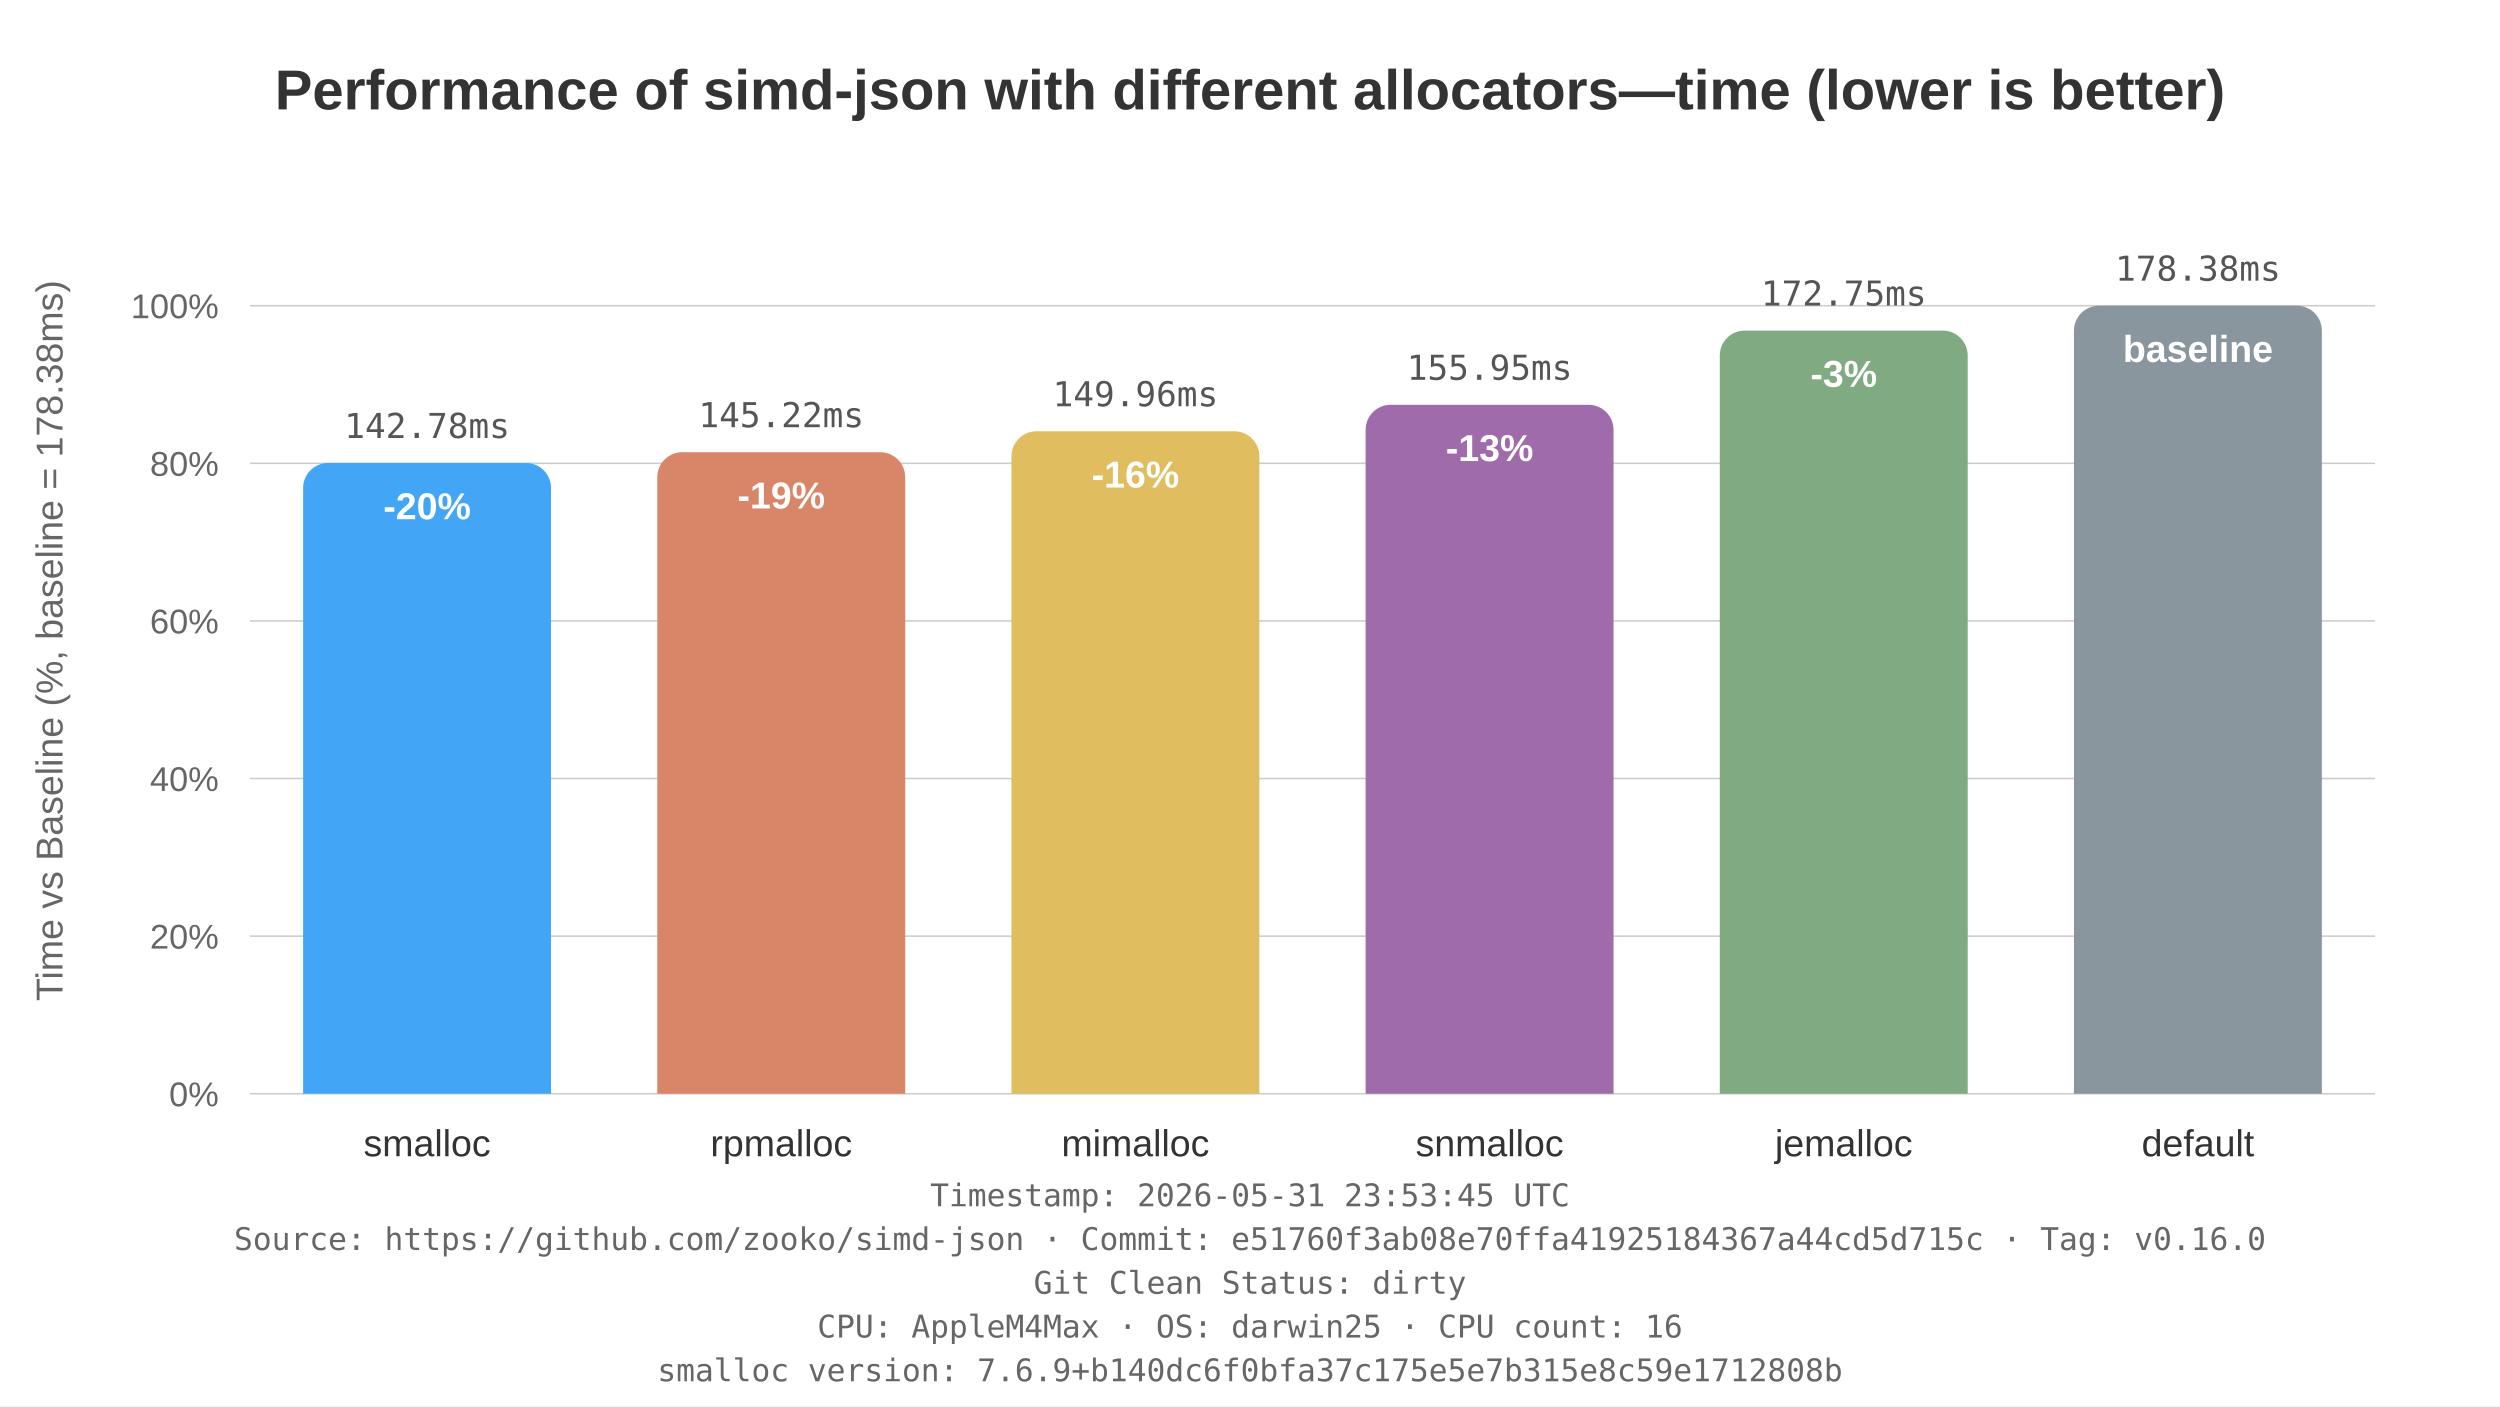
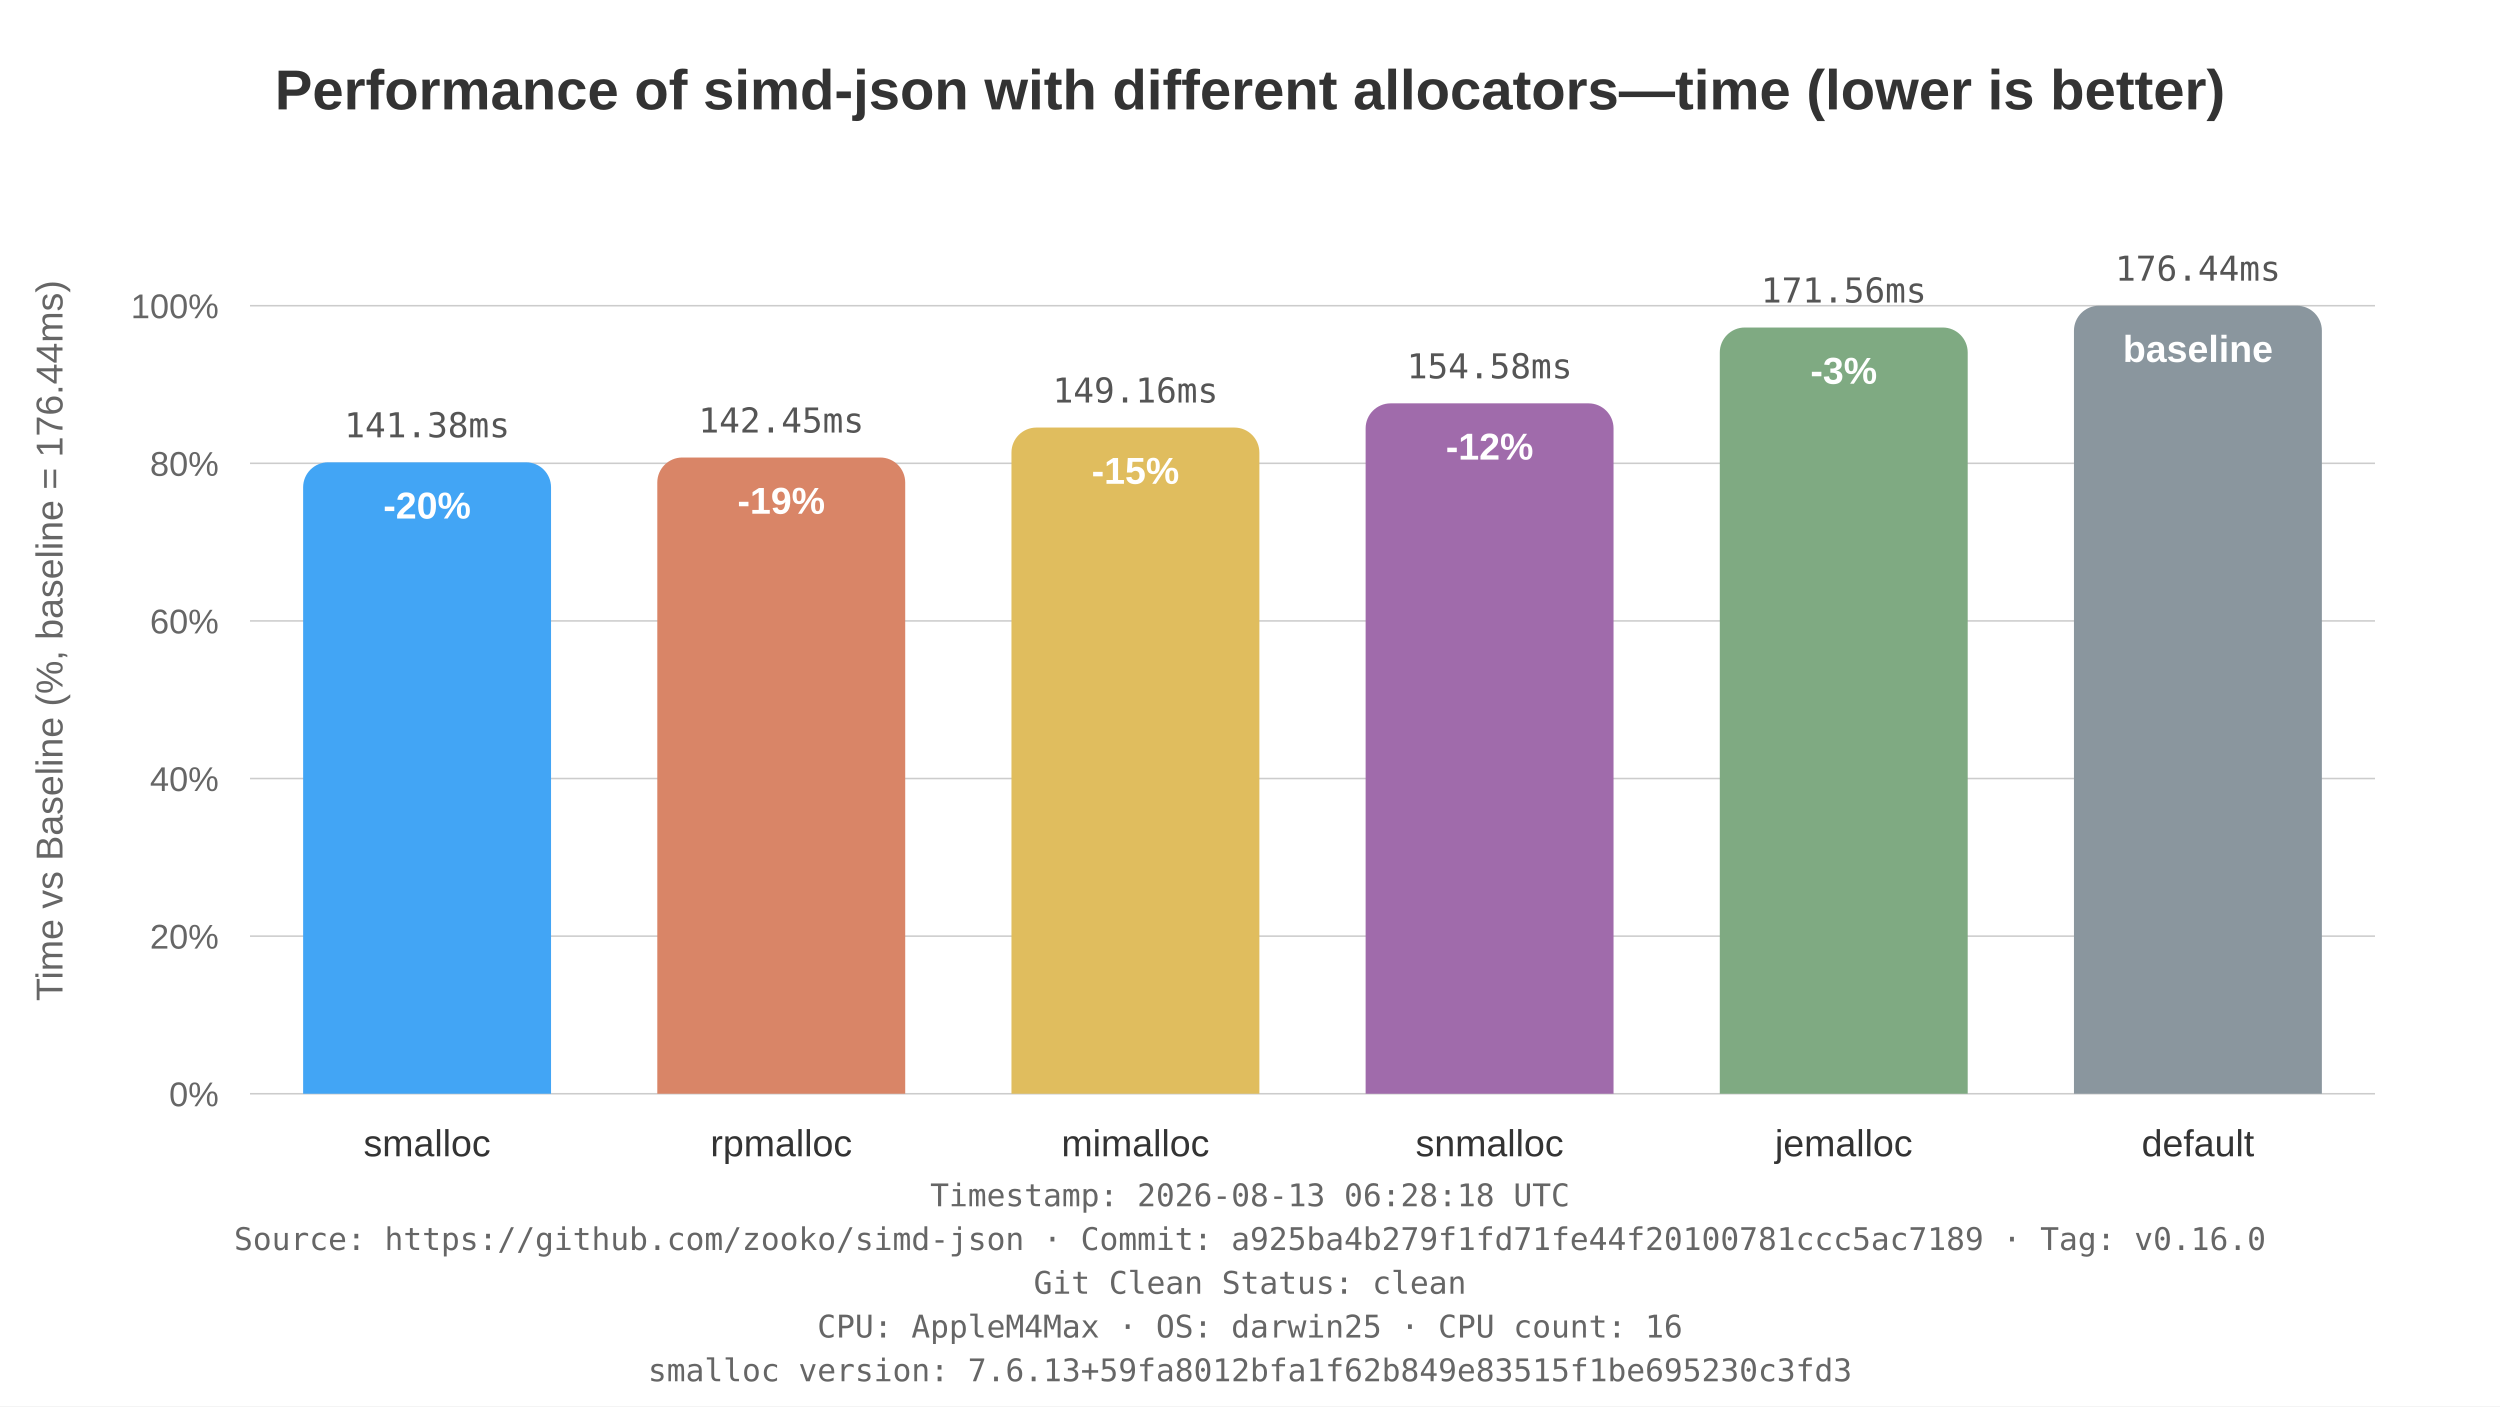
<svg xmlns="http://www.w3.org/2000/svg" viewBox="0 0 800 450" width="800" height="450">
  <rect width="800" height="450" fill="white" />
  <style>
    .title { font-family: Arial, Helvetica, sans-serif; font-size: 18px; font-weight: bold; fill: #333333; }
    .axis-label { font-family: Arial, Helvetica, sans-serif; font-size: 12px; fill: #666666; }
    .tick-label { font-family: Arial, Helvetica, sans-serif; font-size: 11px; fill: #666666; }
    .bar-label-name { font-family: Arial, Helvetica, sans-serif; font-size: 12px; fill: #333333; }
    .bar-label-value { font-family: monospace; font-size: 11px; fill: #555555; }
    .bar-label-pct { font-family: Arial, Helvetica, sans-serif; font-size: 12px; font-weight: bold; fill: white; }
    .metadata { font-family: monospace; font-size: 10px; fill: #666666; }
    .grid-line { stroke: #cccccc; stroke-width: 0.5; }
  </style>
  <text x="400.0" y="35" class="title" text-anchor="middle">Performance of simd-json with different allocators—time (lower is better)</text>
-   <text x="20" y="205.0" class="axis-label" text-anchor="middle" transform="rotate(-90 20 205.0)">Time vs Baseline (%, baseline = 178.38ms)</text>
+   <text x="20" y="205.0" class="axis-label" text-anchor="middle" transform="rotate(-90 20 205.0)">Time vs Baseline (%, baseline = 176.44ms)</text>
  <line x1="80" y1="350.0" x2="760" y2="350.0" class="grid-line" />
  <text x="70" y="354.0" class="tick-label" text-anchor="end">0%</text>
  <line x1="80" y1="299.565" x2="760" y2="299.565" class="grid-line" />
  <text x="70" y="303.565" class="tick-label" text-anchor="end">20%</text>
  <line x1="80" y1="249.13" x2="760" y2="249.13" class="grid-line" />
  <text x="70" y="253.13" class="tick-label" text-anchor="end">40%</text>
  <line x1="80" y1="198.696" x2="760" y2="198.696" class="grid-line" />
  <text x="70" y="202.696" class="tick-label" text-anchor="end">60%</text>
  <line x1="80" y1="148.261" x2="760" y2="148.261" class="grid-line" />
  <text x="70" y="152.261" class="tick-label" text-anchor="end">80%</text>
  <line x1="80" y1="97.826" x2="760" y2="97.826" class="grid-line" />
  <text x="70" y="101.826" class="tick-label" text-anchor="end">100%</text>
-   <path d="M 97.0 350.0 L 176.333 350.0 L 176.333 156.152 A 8 8 0 0 0 168.333 148.152 L 105.0 148.152 A 8 8 0 0 0 97.0 156.152 Z" fill="#42a5f5" />
+   <path d="M 97.0 350.0 L 176.333 350.0 L 176.333 155.939 A 8 8 0 0 0 168.333 147.939 L 105.0 147.939 A 8 8 0 0 0 97.0 155.939 Z" fill="#42a5f5" />
  <text x="136.667" y="370" class="bar-label-name" text-anchor="middle">smalloc</text>
-   <text x="136.667" y="140.152" class="bar-label-value" text-anchor="middle">142.78ms</text>
-   <text x="136.667" y="166.152" class="bar-label-pct" text-anchor="middle">-20%</text>
-   <path d="M 210.333 350.0 L 289.667 350.0 L 289.667 152.705 A 8 8 0 0 0 281.667 144.705 L 218.333 144.705 A 8 8 0 0 0 210.333 152.705 Z" fill="#d98567" />
+   <text x="136.667" y="139.939" class="bar-label-value" text-anchor="middle">141.38ms</text>
+   <text x="136.667" y="165.939" class="bar-label-pct" text-anchor="middle">-20%</text>
+   <path d="M 210.333 350.0 L 289.667 350.0 L 289.667 154.401 A 8 8 0 0 0 281.667 146.401 L 218.333 146.401 A 8 8 0 0 0 210.333 154.401 Z" fill="#d98567" />
  <text x="250" y="370" class="bar-label-name" text-anchor="middle">rpmalloc</text>
-   <text x="250" y="136.705" class="bar-label-value" text-anchor="middle">145.22ms</text>
-   <text x="250" y="162.705" class="bar-label-pct" text-anchor="middle">-19%</text>
-   <path d="M 323.667 350.0 L 403 350.0 L 403 146.007 A 8 8 0 0 0 395 138.007 L 331.667 138.007 A 8 8 0 0 0 323.667 146.007 Z" fill="#e0bd5e" />
+   <text x="250" y="138.401" class="bar-label-value" text-anchor="middle">142.45ms</text>
+   <text x="250" y="164.401" class="bar-label-pct" text-anchor="middle">-19%</text>
+   <path d="M 323.667 350.0 L 403 350.0 L 403 144.817 A 8 8 0 0 0 395 136.817 L 331.667 136.817 A 8 8 0 0 0 323.667 144.817 Z" fill="#e0bd5e" />
  <text x="363.333" y="370" class="bar-label-name" text-anchor="middle">mimalloc</text>
-   <text x="363.333" y="130.007" class="bar-label-value" text-anchor="middle">149.96ms</text>
-   <text x="363.333" y="156.007" class="bar-label-pct" text-anchor="middle">-16%</text>
-   <path d="M 437.0 350.0 L 516.333 350.0 L 516.333 137.529 A 8 8 0 0 0 508.333 129.529 L 445.0 129.529 A 8 8 0 0 0 437.0 137.529 Z" fill="#a06bab" />
+   <text x="363.333" y="128.817" class="bar-label-value" text-anchor="middle">149.16ms</text>
+   <text x="363.333" y="154.817" class="bar-label-pct" text-anchor="middle">-15%</text>
+   <path d="M 437.0 350.0 L 516.333 350.0 L 516.333 137.073 A 8 8 0 0 0 508.333 129.073 L 445.0 129.073 A 8 8 0 0 0 437.0 137.073 Z" fill="#a06bab" />
  <text x="476.667" y="370" class="bar-label-name" text-anchor="middle">snmalloc</text>
-   <text x="476.667" y="121.529" class="bar-label-value" text-anchor="middle">155.95ms</text>
-   <text x="476.667" y="147.529" class="bar-label-pct" text-anchor="middle">-13%</text>
-   <path d="M 550.333 350.0 L 629.667 350.0 L 629.667 113.783 A 8 8 0 0 0 621.667 105.783 L 558.333 105.783 A 8 8 0 0 0 550.333 113.783 Z" fill="#7faa82" />
+   <text x="476.667" y="121.073" class="bar-label-value" text-anchor="middle">154.58ms</text>
+   <text x="476.667" y="147.073" class="bar-label-pct" text-anchor="middle">-12%</text>
+   <path d="M 550.333 350.0 L 629.667 350.0 L 629.667 112.802 A 8 8 0 0 0 621.667 104.802 L 558.333 104.802 A 8 8 0 0 0 550.333 112.802 Z" fill="#7faa82" />
  <text x="590" y="370" class="bar-label-name" text-anchor="middle">jemalloc</text>
-   <text x="590" y="97.783" class="bar-label-value" text-anchor="middle">172.75ms</text>
-   <text x="590" y="123.783" class="bar-label-pct" text-anchor="middle">-3%</text>
+   <text x="590" y="96.802" class="bar-label-value" text-anchor="middle">171.56ms</text>
+   <text x="590" y="122.802" class="bar-label-pct" text-anchor="middle">-3%</text>
  <path d="M 663.667 350.0 L 743.0 350.0 L 743.0 105.826 A 8 8 0 0 0 735.0 97.826 L 671.667 97.826 A 8 8 0 0 0 663.667 105.826 Z" fill="#8a969e" />
  <text x="703.333" y="370" class="bar-label-name" text-anchor="middle">default</text>
-   <text x="703.333" y="89.826" class="bar-label-value" text-anchor="middle">178.38ms</text>
+   <text x="703.333" y="89.826" class="bar-label-value" text-anchor="middle">176.44ms</text>
  <text x="703.333" y="115.826" class="bar-label-pct" text-anchor="middle">baseline</text>
-   <text x="400.0" y="386" class="metadata" text-anchor="middle">Timestamp: 2026-05-31 23:53:45 UTC</text>
-   <text x="400.0" y="400" class="metadata" text-anchor="middle">Source: https://github.com/zooko/simd-json · Commit: e51760f3ab08e70ffa41925184367a44cd5d715c · Tag: v0.16.0</text>
-   <text x="400.0" y="414" class="metadata" text-anchor="middle">Git Clean Status: dirty</text>
+   <text x="400.0" y="386" class="metadata" text-anchor="middle">Timestamp: 2026-08-13 06:28:18 UTC</text>
+   <text x="400.0" y="400" class="metadata" text-anchor="middle">Source: https://github.com/zooko/simd-json · Commit: a925ba4b279f1fd71fe44f20100781ccc5ac7189 · Tag: v0.16.0</text>
+   <text x="400.0" y="414" class="metadata" text-anchor="middle">Git Clean Status: clean</text>
  <text x="400.0" y="428" class="metadata" text-anchor="middle">CPU: AppleM4Max · OS: darwin25 · CPU count: 16</text>
-   <text x="400.0" y="442" class="metadata" text-anchor="middle">smalloc version: 7.6.9+b140dc6f0bfa37c175e5e7b315e8c59e1712808b</text>
+   <text x="400.0" y="442" class="metadata" text-anchor="middle">smalloc version: 7.6.13+59fa8012bfa1f62b849e83515f1be695230c3fd3</text>
</svg>
